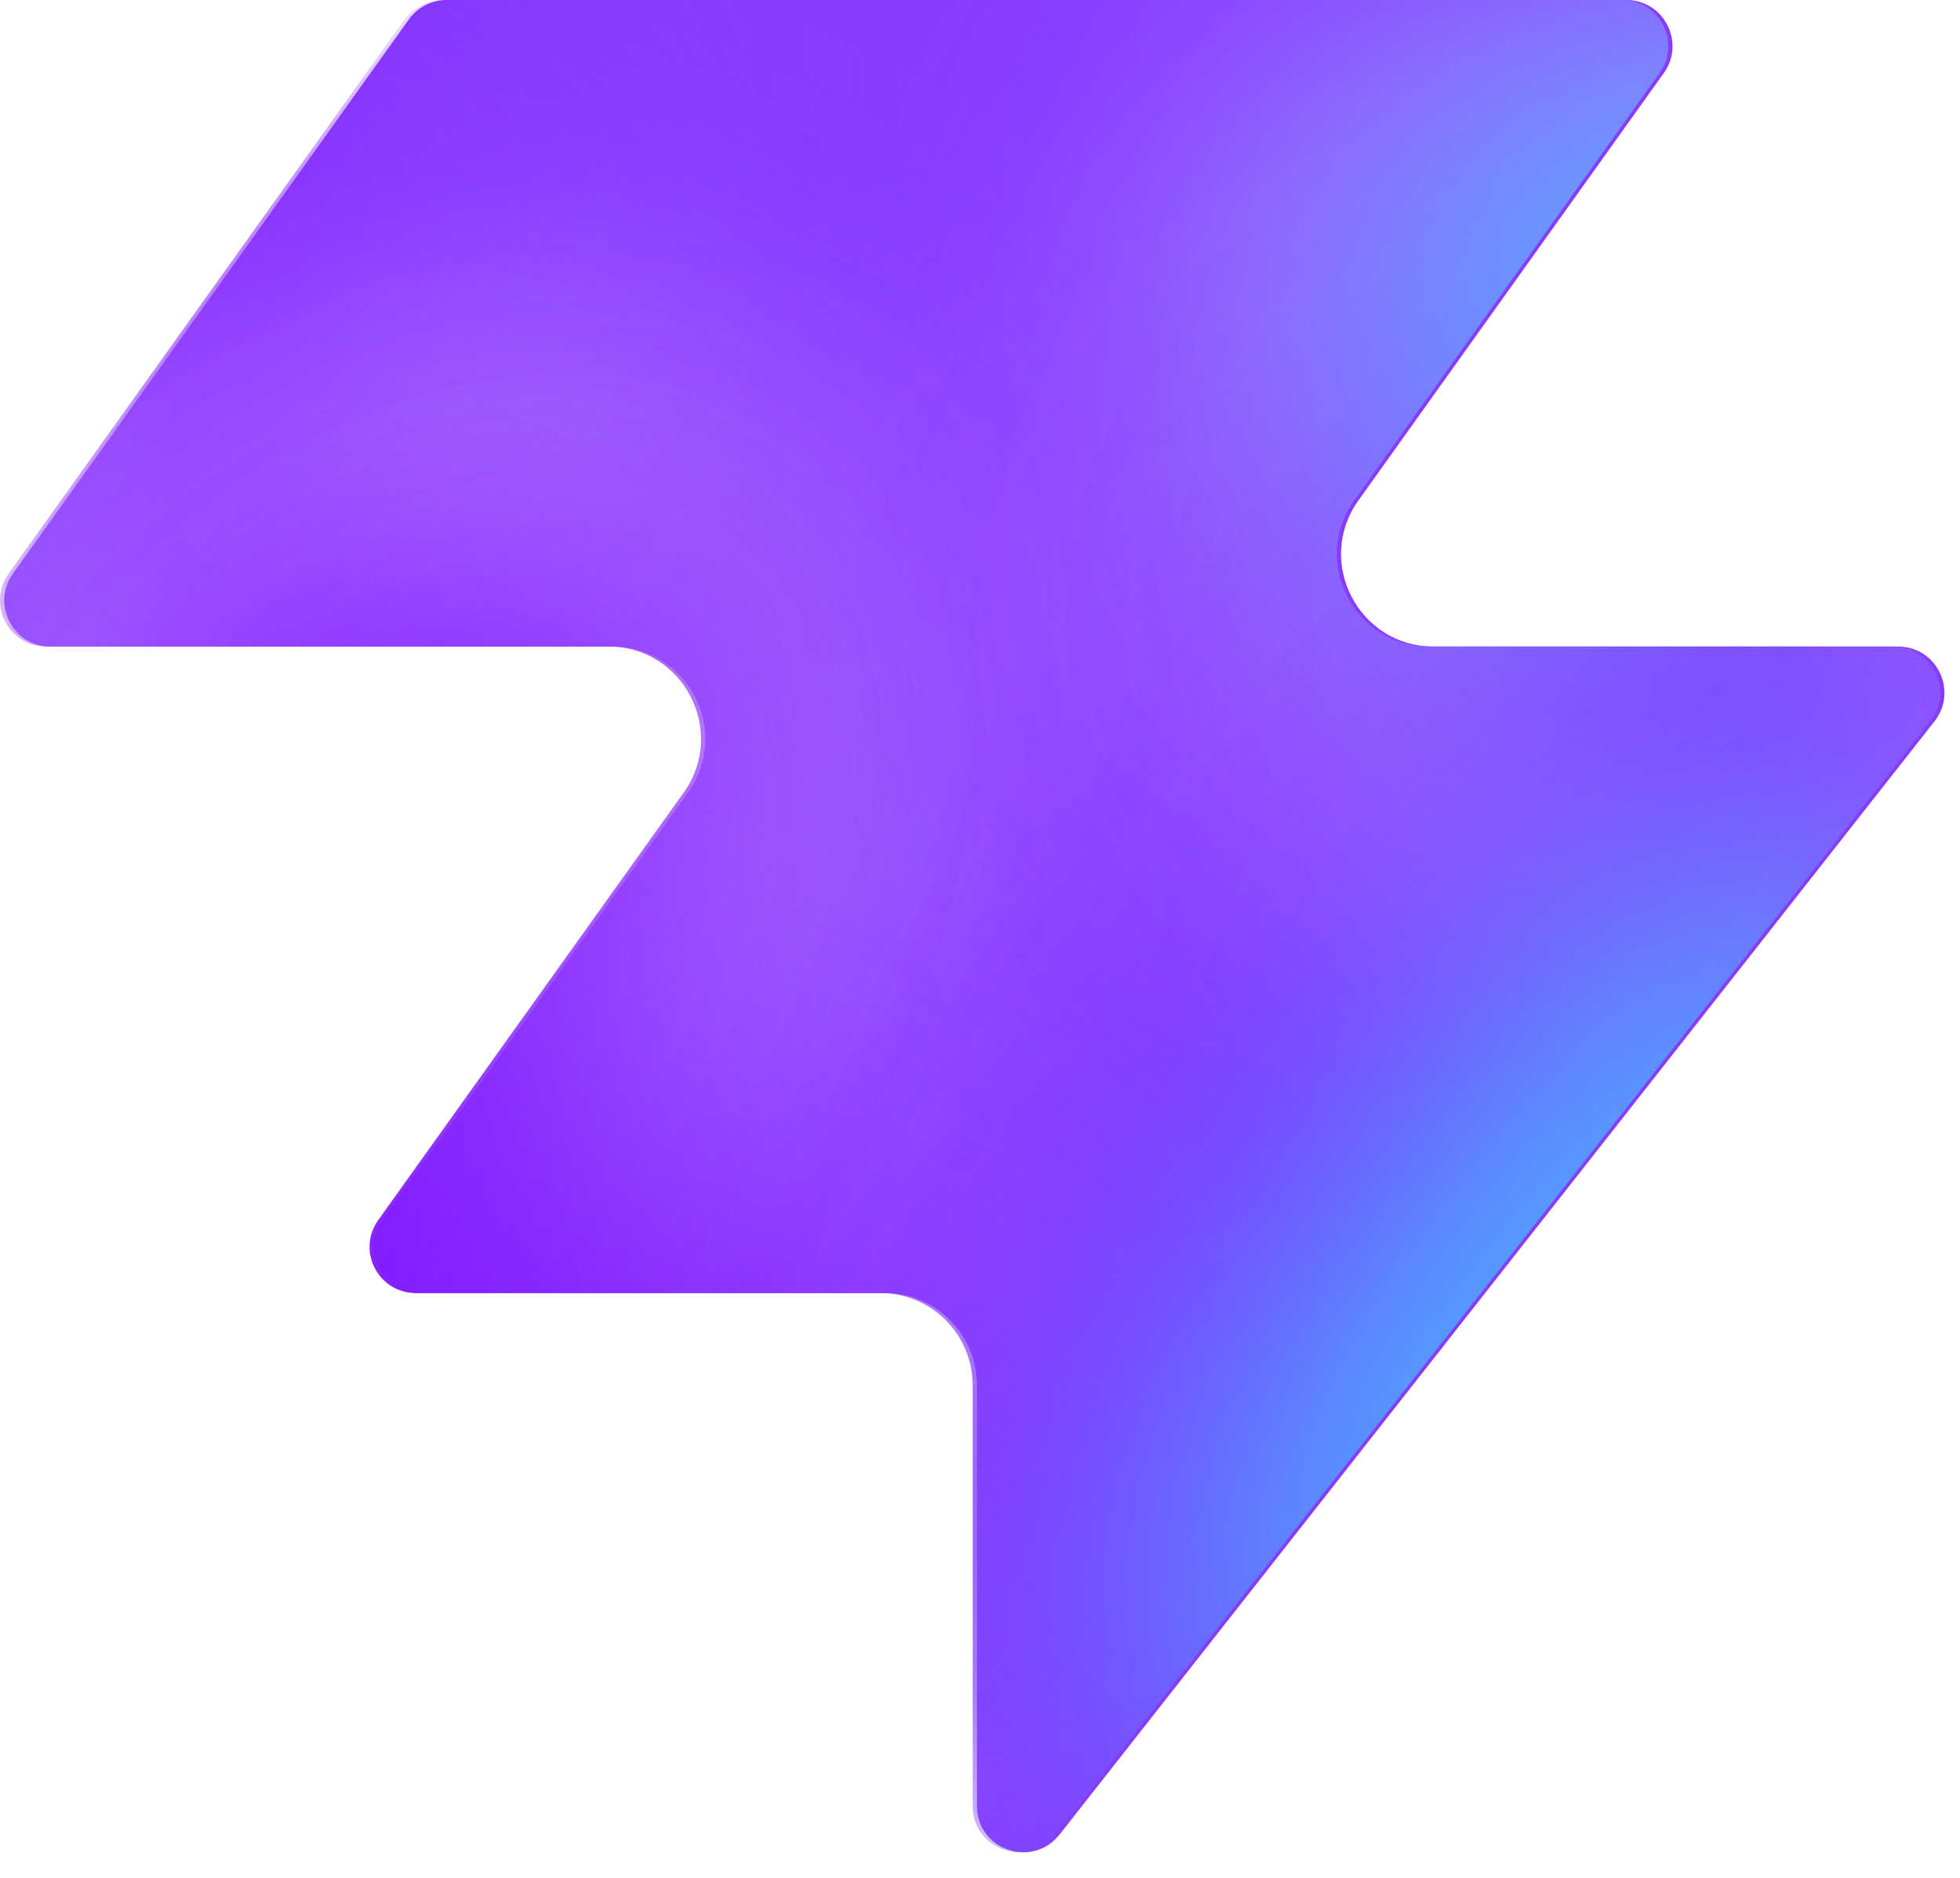
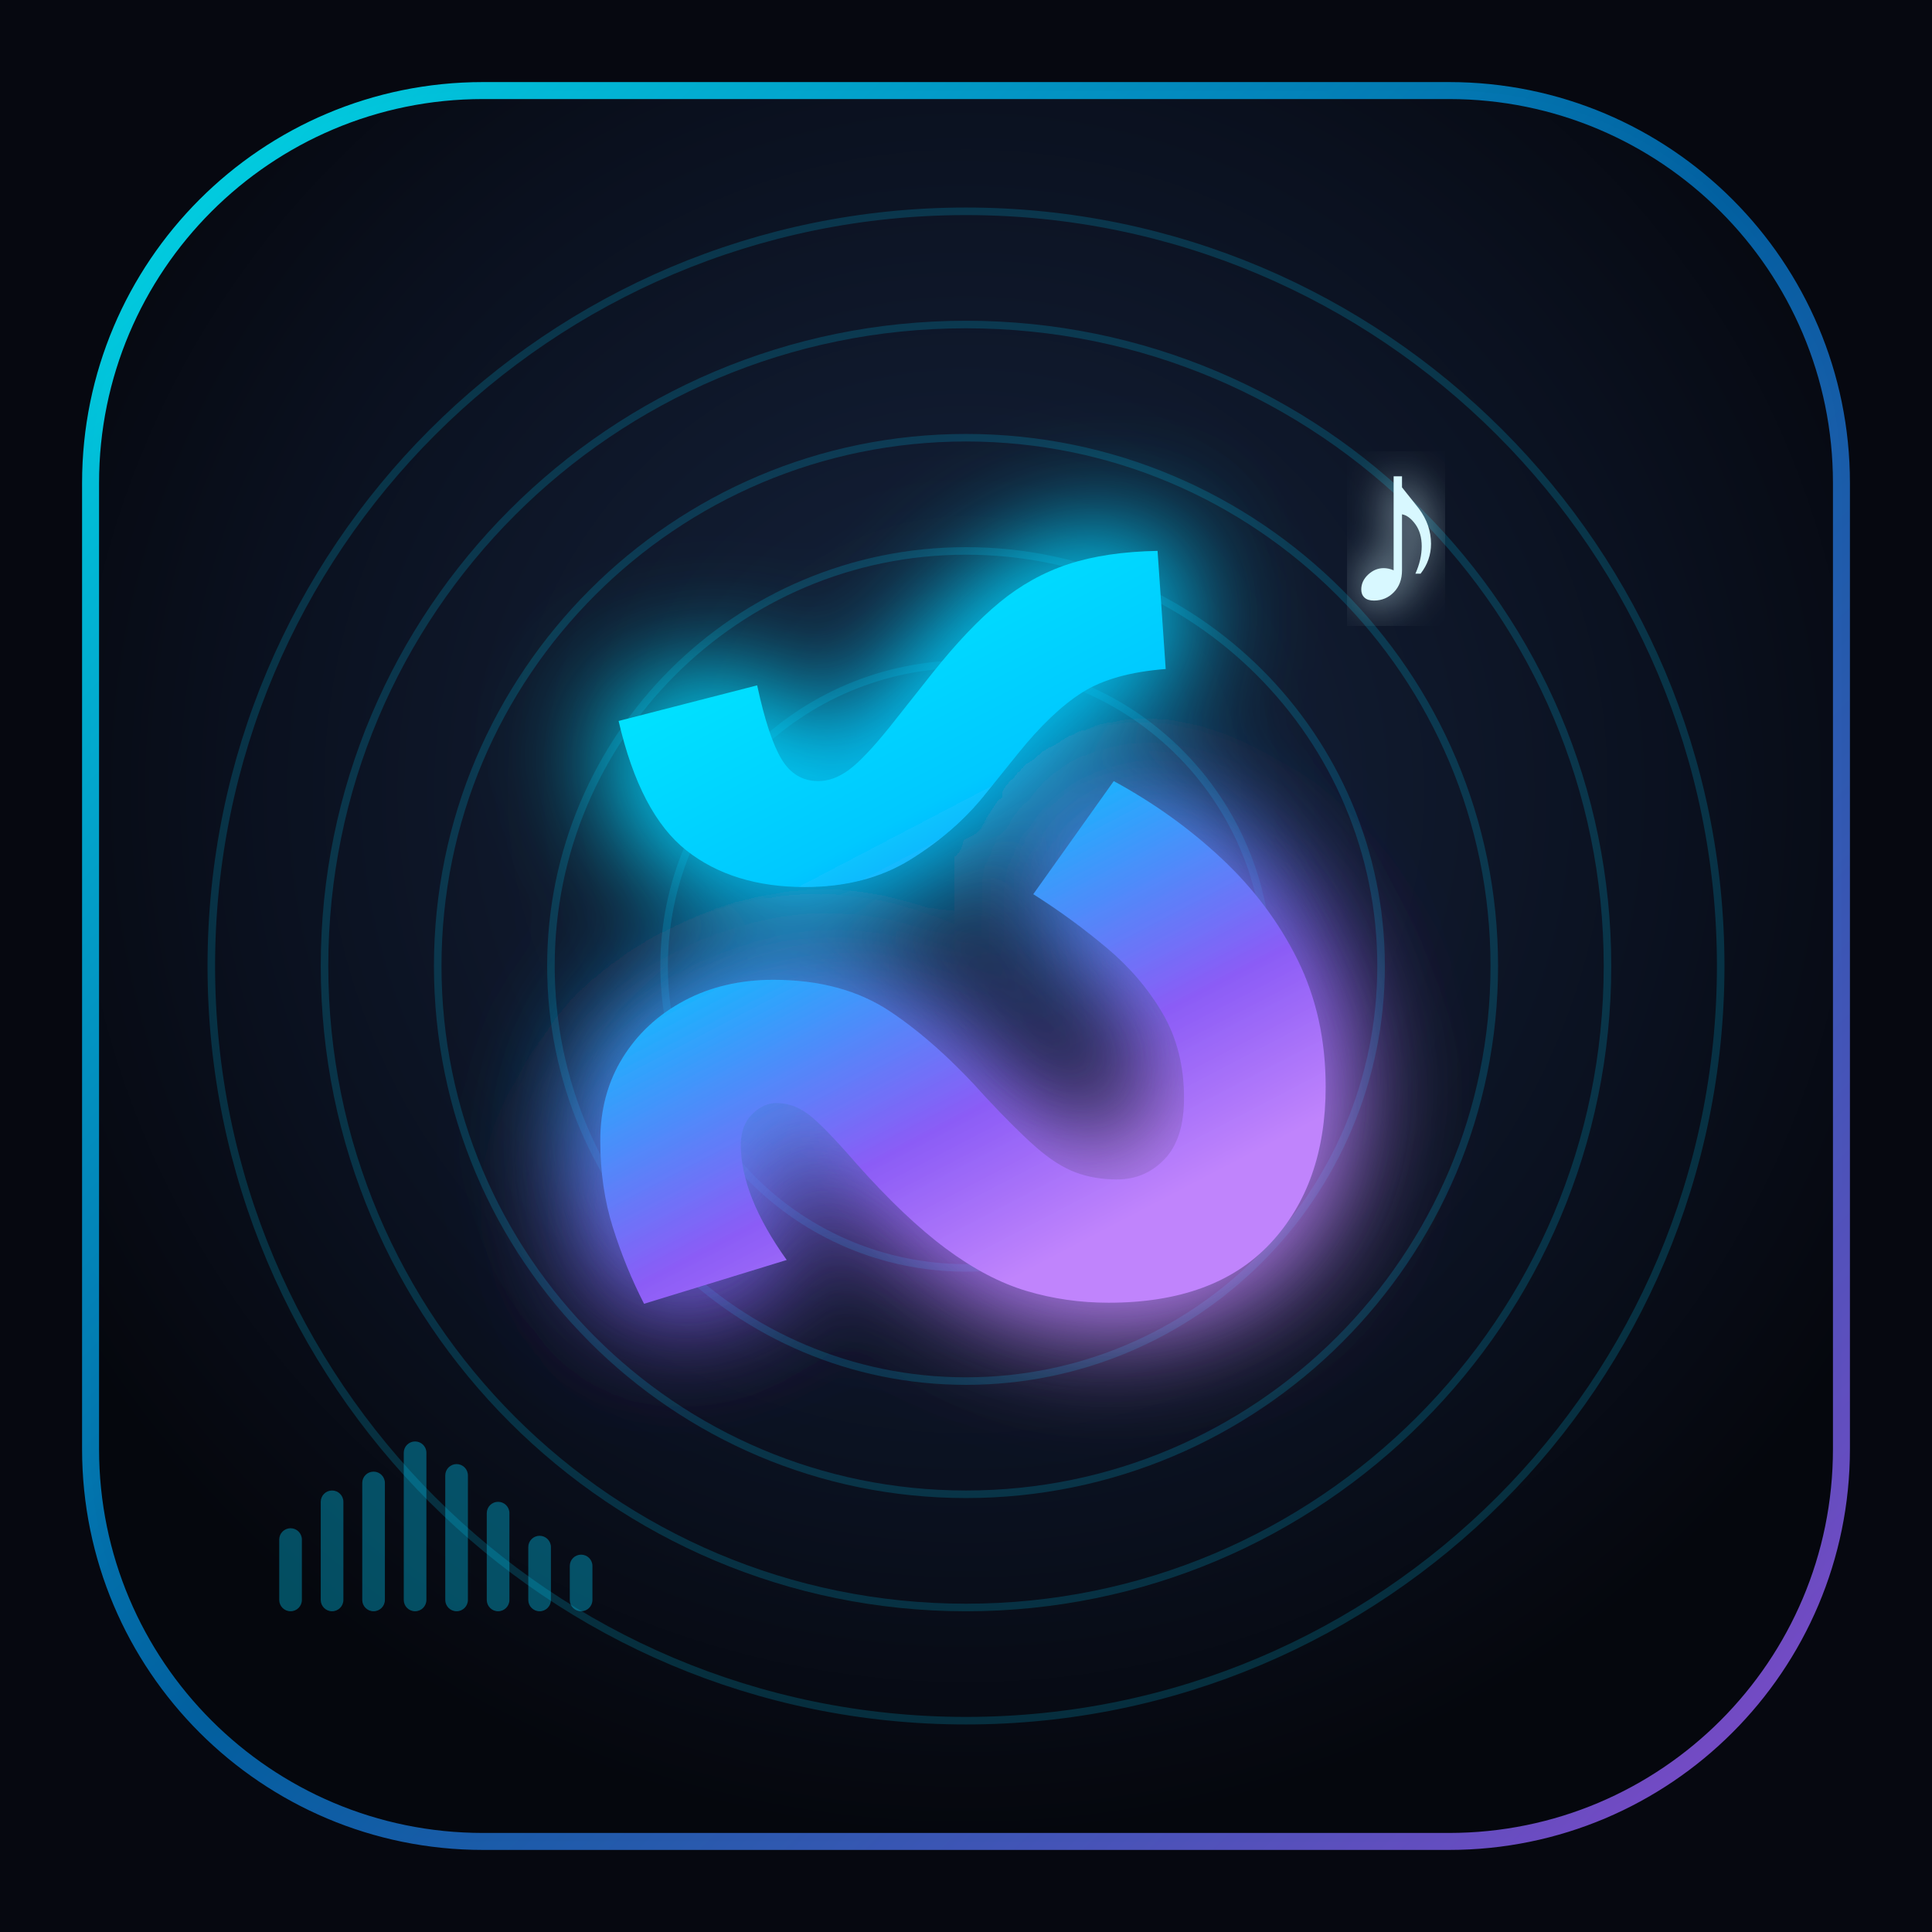
- <svg xmlns="http://www.w3.org/2000/svg" width="48" height="46" fill="none" viewBox="0 0 48 46">
-   <path fill="#863bff" d="M25.946 44.938c-.664.845-2.021.375-2.021-.698V33.937a2.26 2.26 0 0 0-2.262-2.262H10.287c-.92 0-1.456-1.04-.92-1.788l7.48-10.471c1.07-1.497 0-3.578-1.842-3.578H1.237c-.92 0-1.456-1.04-.92-1.788L10.013.474c.214-.297.556-.474.92-.474h28.894c.92 0 1.456 1.04.92 1.788l-7.48 10.471c-1.07 1.498 0 3.579 1.842 3.579h11.377c.943 0 1.473 1.088.89 1.83L25.947 44.94z" style="fill:#863bff;fill:color(display-p3 .525 .23 1);fill-opacity:1" />
-   <mask id="a" width="48" height="46" x="0" y="0" maskUnits="userSpaceOnUse" style="mask-type:alpha">
-     <path fill="#000" d="M25.842 44.938c-.664.844-2.021.375-2.021-.698V33.937a2.26 2.26 0 0 0-2.262-2.262H10.183c-.92 0-1.456-1.04-.92-1.788l7.48-10.471c1.07-1.498 0-3.579-1.842-3.579H1.133c-.92 0-1.456-1.04-.92-1.787L9.91.473c.214-.297.556-.474.92-.474h28.894c.92 0 1.456 1.04.92 1.788l-7.48 10.471c-1.07 1.498 0 3.578 1.842 3.578h11.377c.943 0 1.473 1.088.89 1.832L25.843 44.94z" style="fill:#000;fill-opacity:1" />
-   </mask>
-   <g mask="url(#a)">
-     <g filter="url(#b)">
-       <ellipse cx="5.508" cy="14.704" fill="#ede6ff" rx="5.508" ry="14.704" style="fill:#ede6ff;fill:color(display-p3 .927 .903 1);fill-opacity:1" transform="matrix(.00324 1 1 -.00324 -4.47 31.516)" />
-     </g>
-     <g filter="url(#c)">
-       <ellipse cx="10.399" cy="29.851" fill="#ede6ff" rx="10.399" ry="29.851" style="fill:#ede6ff;fill:color(display-p3 .927 .903 1);fill-opacity:1" transform="matrix(.00324 1 1 -.00324 -39.328 7.883)" />
-     </g>
-     <g filter="url(#d)">
-       <ellipse cx="5.508" cy="30.487" fill="#7e14ff" rx="5.508" ry="30.487" style="fill:#7e14ff;fill:color(display-p3 .492 .077 1);fill-opacity:1" transform="rotate(89.814 -25.913 -14.639)scale(1 -1)" />
-     </g>
-     <g filter="url(#e)">
-       <ellipse cx="5.508" cy="30.599" fill="#7e14ff" rx="5.508" ry="30.599" style="fill:#7e14ff;fill:color(display-p3 .492 .077 1);fill-opacity:1" transform="rotate(89.814 -32.644 -3.334)scale(1 -1)" />
-     </g>
-     <g filter="url(#f)">
-       <ellipse cx="5.508" cy="30.599" fill="#7e14ff" rx="5.508" ry="30.599" style="fill:#7e14ff;fill:color(display-p3 .492 .077 1);fill-opacity:1" transform="matrix(.00324 1 1 -.00324 -34.34 30.47)" />
-     </g>
-     <g filter="url(#g)">
-       <ellipse cx="14.072" cy="22.078" fill="#ede6ff" rx="14.072" ry="22.078" style="fill:#ede6ff;fill:color(display-p3 .927 .903 1);fill-opacity:1" transform="rotate(93.35 24.506 48.493)scale(-1 1)" />
-     </g>
-     <g filter="url(#h)">
-       <ellipse cx="3.47" cy="21.501" fill="#7e14ff" rx="3.47" ry="21.501" style="fill:#7e14ff;fill:color(display-p3 .492 .077 1);fill-opacity:1" transform="rotate(89.009 28.708 47.59)scale(-1 1)" />
-     </g>
-     <g filter="url(#i)">
-       <ellipse cx="3.47" cy="21.501" fill="#7e14ff" rx="3.47" ry="21.501" style="fill:#7e14ff;fill:color(display-p3 .492 .077 1);fill-opacity:1" transform="rotate(89.009 28.708 47.59)scale(-1 1)" />
-     </g>
-     <g filter="url(#j)">
-       <ellipse cx=".387" cy="8.972" fill="#7e14ff" rx="4.407" ry="29.108" style="fill:#7e14ff;fill:color(display-p3 .492 .077 1);fill-opacity:1" transform="rotate(39.51 .387 8.972)" />
-     </g>
-     <g filter="url(#k)">
-       <ellipse cx="47.523" cy="-6.092" fill="#7e14ff" rx="4.407" ry="29.108" style="fill:#7e14ff;fill:color(display-p3 .492 .077 1);fill-opacity:1" transform="rotate(37.892 47.523 -6.092)" />
-     </g>
-     <g filter="url(#l)">
-       <ellipse cx="41.412" cy="6.333" fill="#47bfff" rx="5.971" ry="9.665" style="fill:#47bfff;fill:color(display-p3 .28 .748 1);fill-opacity:1" transform="rotate(37.892 41.412 6.333)" />
-     </g>
-     <g filter="url(#m)">
-       <ellipse cx="-1.879" cy="38.332" fill="#7e14ff" rx="4.407" ry="29.108" style="fill:#7e14ff;fill:color(display-p3 .492 .077 1);fill-opacity:1" transform="rotate(37.892 -1.88 38.332)" />
-     </g>
-     <g filter="url(#n)">
-       <ellipse cx="-1.879" cy="38.332" fill="#7e14ff" rx="4.407" ry="29.108" style="fill:#7e14ff;fill:color(display-p3 .492 .077 1);fill-opacity:1" transform="rotate(37.892 -1.88 38.332)" />
-     </g>
-     <g filter="url(#o)">
-       <ellipse cx="35.651" cy="29.907" fill="#7e14ff" rx="4.407" ry="29.108" style="fill:#7e14ff;fill:color(display-p3 .492 .077 1);fill-opacity:1" transform="rotate(37.892 35.651 29.907)" />
-     </g>
-     <g filter="url(#p)">
-       <ellipse cx="38.418" cy="32.4" fill="#47bfff" rx="5.971" ry="15.297" style="fill:#47bfff;fill:color(display-p3 .28 .748 1);fill-opacity:1" transform="rotate(37.892 38.418 32.4)" />
-     </g>
-   </g>
+ <svg xmlns="http://www.w3.org/2000/svg" viewBox="0 0 512 512" width="512" height="512">
  <defs>
-     <filter id="b" width="60.045" height="41.654" x="-19.77" y="16.149" color-interpolation-filters="sRGB" filterUnits="userSpaceOnUse">
-       <feFlood flood-opacity="0" result="BackgroundImageFix" />
-       <feBlend in="SourceGraphic" in2="BackgroundImageFix" result="shape" />
-       <feGaussianBlur result="effect1_foregroundBlur_2002_17158" stdDeviation="7.659" />
+     <radialGradient id="bgGrad" cx="50%" cy="40%" r="60%">
+       <stop offset="0%" stop-color="#16243e" />
+       <stop offset="70%" stop-color="#0a101e" />
+       <stop offset="100%" stop-color="#05070d" />
+     </radialGradient>
+     <linearGradient id="glyphGrad" x1="0%" y1="0%" x2="50%" y2="100%">
+       <stop offset="0%" stop-color="#00f5ff" />
+       <stop offset="45%" stop-color="#00c8ff" />
+       <stop offset="80%" stop-color="#8b5cf6" />
+       <stop offset="100%" stop-color="#c084fc" />
+     </linearGradient>
+     <linearGradient id="borderGrad" x1="0%" y1="0%" x2="100%" y2="100%">
+       <stop offset="0%" stop-color="#00f5ff" stop-opacity="0.9" />
+       <stop offset="50%" stop-color="#0099ff" stop-opacity="0.6" />
+       <stop offset="100%" stop-color="#a855f7" stop-opacity="0.8" />
+     </linearGradient>
+     <filter id="neonGlow" x="-30%" y="-30%" width="160%" height="160%">
+       <feGaussianBlur stdDeviation="16" result="blur1" />
+       <feGaussianBlur stdDeviation="8" result="blur2" />
+       <feMerge>
+         <feMergeNode in="blur1" />
+         <feMergeNode in="blur2" />
+         <feMergeNode in="SourceGraphic" />
+       </feMerge>
    </filter>
-     <filter id="c" width="90.34" height="51.437" x="-54.613" y="-7.533" color-interpolation-filters="sRGB" filterUnits="userSpaceOnUse">
-       <feFlood flood-opacity="0" result="BackgroundImageFix" />
-       <feBlend in="SourceGraphic" in2="BackgroundImageFix" result="shape" />
-       <feGaussianBlur result="effect1_foregroundBlur_2002_17158" stdDeviation="7.659" />
-     </filter>
-     <filter id="d" width="79.355" height="29.4" x="-49.64" y="2.03" color-interpolation-filters="sRGB" filterUnits="userSpaceOnUse">
-       <feFlood flood-opacity="0" result="BackgroundImageFix" />
-       <feBlend in="SourceGraphic" in2="BackgroundImageFix" result="shape" />
-       <feGaussianBlur result="effect1_foregroundBlur_2002_17158" stdDeviation="4.596" />
-     </filter>
-     <filter id="e" width="79.579" height="29.4" x="-45.045" y="20.029" color-interpolation-filters="sRGB" filterUnits="userSpaceOnUse">
-       <feFlood flood-opacity="0" result="BackgroundImageFix" />
-       <feBlend in="SourceGraphic" in2="BackgroundImageFix" result="shape" />
-       <feGaussianBlur result="effect1_foregroundBlur_2002_17158" stdDeviation="4.596" />
-     </filter>
-     <filter id="f" width="79.579" height="29.4" x="-43.513" y="21.178" color-interpolation-filters="sRGB" filterUnits="userSpaceOnUse">
-       <feFlood flood-opacity="0" result="BackgroundImageFix" />
-       <feBlend in="SourceGraphic" in2="BackgroundImageFix" result="shape" />
-       <feGaussianBlur result="effect1_foregroundBlur_2002_17158" stdDeviation="4.596" />
-     </filter>
-     <filter id="g" width="74.749" height="58.852" x="15.756" y="-17.901" color-interpolation-filters="sRGB" filterUnits="userSpaceOnUse">
-       <feFlood flood-opacity="0" result="BackgroundImageFix" />
-       <feBlend in="SourceGraphic" in2="BackgroundImageFix" result="shape" />
-       <feGaussianBlur result="effect1_foregroundBlur_2002_17158" stdDeviation="7.659" />
-     </filter>
-     <filter id="h" width="61.377" height="25.362" x="23.548" y="2.284" color-interpolation-filters="sRGB" filterUnits="userSpaceOnUse">
-       <feFlood flood-opacity="0" result="BackgroundImageFix" />
-       <feBlend in="SourceGraphic" in2="BackgroundImageFix" result="shape" />
-       <feGaussianBlur result="effect1_foregroundBlur_2002_17158" stdDeviation="4.596" />
-     </filter>
-     <filter id="i" width="61.377" height="25.362" x="23.548" y="2.284" color-interpolation-filters="sRGB" filterUnits="userSpaceOnUse">
-       <feFlood flood-opacity="0" result="BackgroundImageFix" />
-       <feBlend in="SourceGraphic" in2="BackgroundImageFix" result="shape" />
-       <feGaussianBlur result="effect1_foregroundBlur_2002_17158" stdDeviation="4.596" />
-     </filter>
-     <filter id="j" width="56.045" height="63.649" x="-27.636" y="-22.853" color-interpolation-filters="sRGB" filterUnits="userSpaceOnUse">
-       <feFlood flood-opacity="0" result="BackgroundImageFix" />
-       <feBlend in="SourceGraphic" in2="BackgroundImageFix" result="shape" />
-       <feGaussianBlur result="effect1_foregroundBlur_2002_17158" stdDeviation="4.596" />
-     </filter>
-     <filter id="k" width="54.814" height="64.646" x="20.116" y="-38.415" color-interpolation-filters="sRGB" filterUnits="userSpaceOnUse">
-       <feFlood flood-opacity="0" result="BackgroundImageFix" />
-       <feBlend in="SourceGraphic" in2="BackgroundImageFix" result="shape" />
-       <feGaussianBlur result="effect1_foregroundBlur_2002_17158" stdDeviation="4.596" />
-     </filter>
-     <filter id="l" width="33.541" height="35.313" x="24.641" y="-11.323" color-interpolation-filters="sRGB" filterUnits="userSpaceOnUse">
-       <feFlood flood-opacity="0" result="BackgroundImageFix" />
-       <feBlend in="SourceGraphic" in2="BackgroundImageFix" result="shape" />
-       <feGaussianBlur result="effect1_foregroundBlur_2002_17158" stdDeviation="4.596" />
-     </filter>
-     <filter id="m" width="54.814" height="64.646" x="-29.286" y="6.009" color-interpolation-filters="sRGB" filterUnits="userSpaceOnUse">
-       <feFlood flood-opacity="0" result="BackgroundImageFix" />
-       <feBlend in="SourceGraphic" in2="BackgroundImageFix" result="shape" />
-       <feGaussianBlur result="effect1_foregroundBlur_2002_17158" stdDeviation="4.596" />
-     </filter>
-     <filter id="n" width="54.814" height="64.646" x="-29.286" y="6.009" color-interpolation-filters="sRGB" filterUnits="userSpaceOnUse">
-       <feFlood flood-opacity="0" result="BackgroundImageFix" />
-       <feBlend in="SourceGraphic" in2="BackgroundImageFix" result="shape" />
-       <feGaussianBlur result="effect1_foregroundBlur_2002_17158" stdDeviation="4.596" />
-     </filter>
-     <filter id="o" width="54.814" height="64.646" x="8.244" y="-2.416" color-interpolation-filters="sRGB" filterUnits="userSpaceOnUse">
-       <feFlood flood-opacity="0" result="BackgroundImageFix" />
-       <feBlend in="SourceGraphic" in2="BackgroundImageFix" result="shape" />
-       <feGaussianBlur result="effect1_foregroundBlur_2002_17158" stdDeviation="4.596" />
-     </filter>
-     <filter id="p" width="39.409" height="43.623" x="18.713" y="10.588" color-interpolation-filters="sRGB" filterUnits="userSpaceOnUse">
-       <feFlood flood-opacity="0" result="BackgroundImageFix" />
-       <feBlend in="SourceGraphic" in2="BackgroundImageFix" result="shape" />
-       <feGaussianBlur result="effect1_foregroundBlur_2002_17158" stdDeviation="4.596" />
+     <filter id="subtleGlow" x="-20%" y="-20%" width="140%" height="140%">
+       <feGaussianBlur stdDeviation="6" result="blur" />
+       <feMerge>
+         <feMergeNode in="blur" />
+         <feMergeNode in="SourceGraphic" />
+       </feMerge>
    </filter>
  </defs>
+   <rect width="512" height="512" fill="#060810" />
+   <rect x="24" y="24" width="464" height="464" rx="104" fill="url(#bgGrad)" stroke="url(#borderGrad)" stroke-width="4.5" />
+   <g opacity="0.18" stroke="#00d2ff" stroke-width="2" fill="none">
+     <circle cx="256" cy="256" r="80" />
+     <circle cx="256" cy="256" r="110" />
+     <circle cx="256" cy="256" r="140" />
+     <circle cx="256" cy="256" r="170" />
+     <circle cx="256" cy="256" r="200" />
+   </g>
+   <g opacity="0.35" fill="#00d2ff">
+     <rect x="74" y="405" width="6" height="22" rx="3" />
+     <rect x="85" y="395" width="6" height="32" rx="3" />
+     <rect x="96" y="390" width="6" height="37" rx="3" />
+     <rect x="107" y="382" width="6" height="45" rx="3" />
+     <rect x="118" y="388" width="6" height="39" rx="3" />
+     <rect x="129" y="398" width="6" height="29" rx="3" />
+     <rect x="140" y="407" width="6" height="20" rx="3" />
+     <rect x="151" y="412" width="6" height="15" rx="3" />
+   </g>
+   <g filter="url(#neonGlow)">
+     <text x="256" y="342" font-family="'Kohinoor Telugu', 'Telugu Sangam MN', 'Noto Sans Telugu', sans-serif" font-size="270" font-weight="bold" text-anchor="middle" fill="url(#glyphGrad)">స</text>
+   </g>
+   <g filter="url(#subtleGlow)">
+     <text x="355" y="160" font-family="-apple-system, BlinkMacSystemFont, Arial, sans-serif" font-size="60" font-weight="bold" fill="#d8f8ff">♪</text>
+   </g>
</svg>
